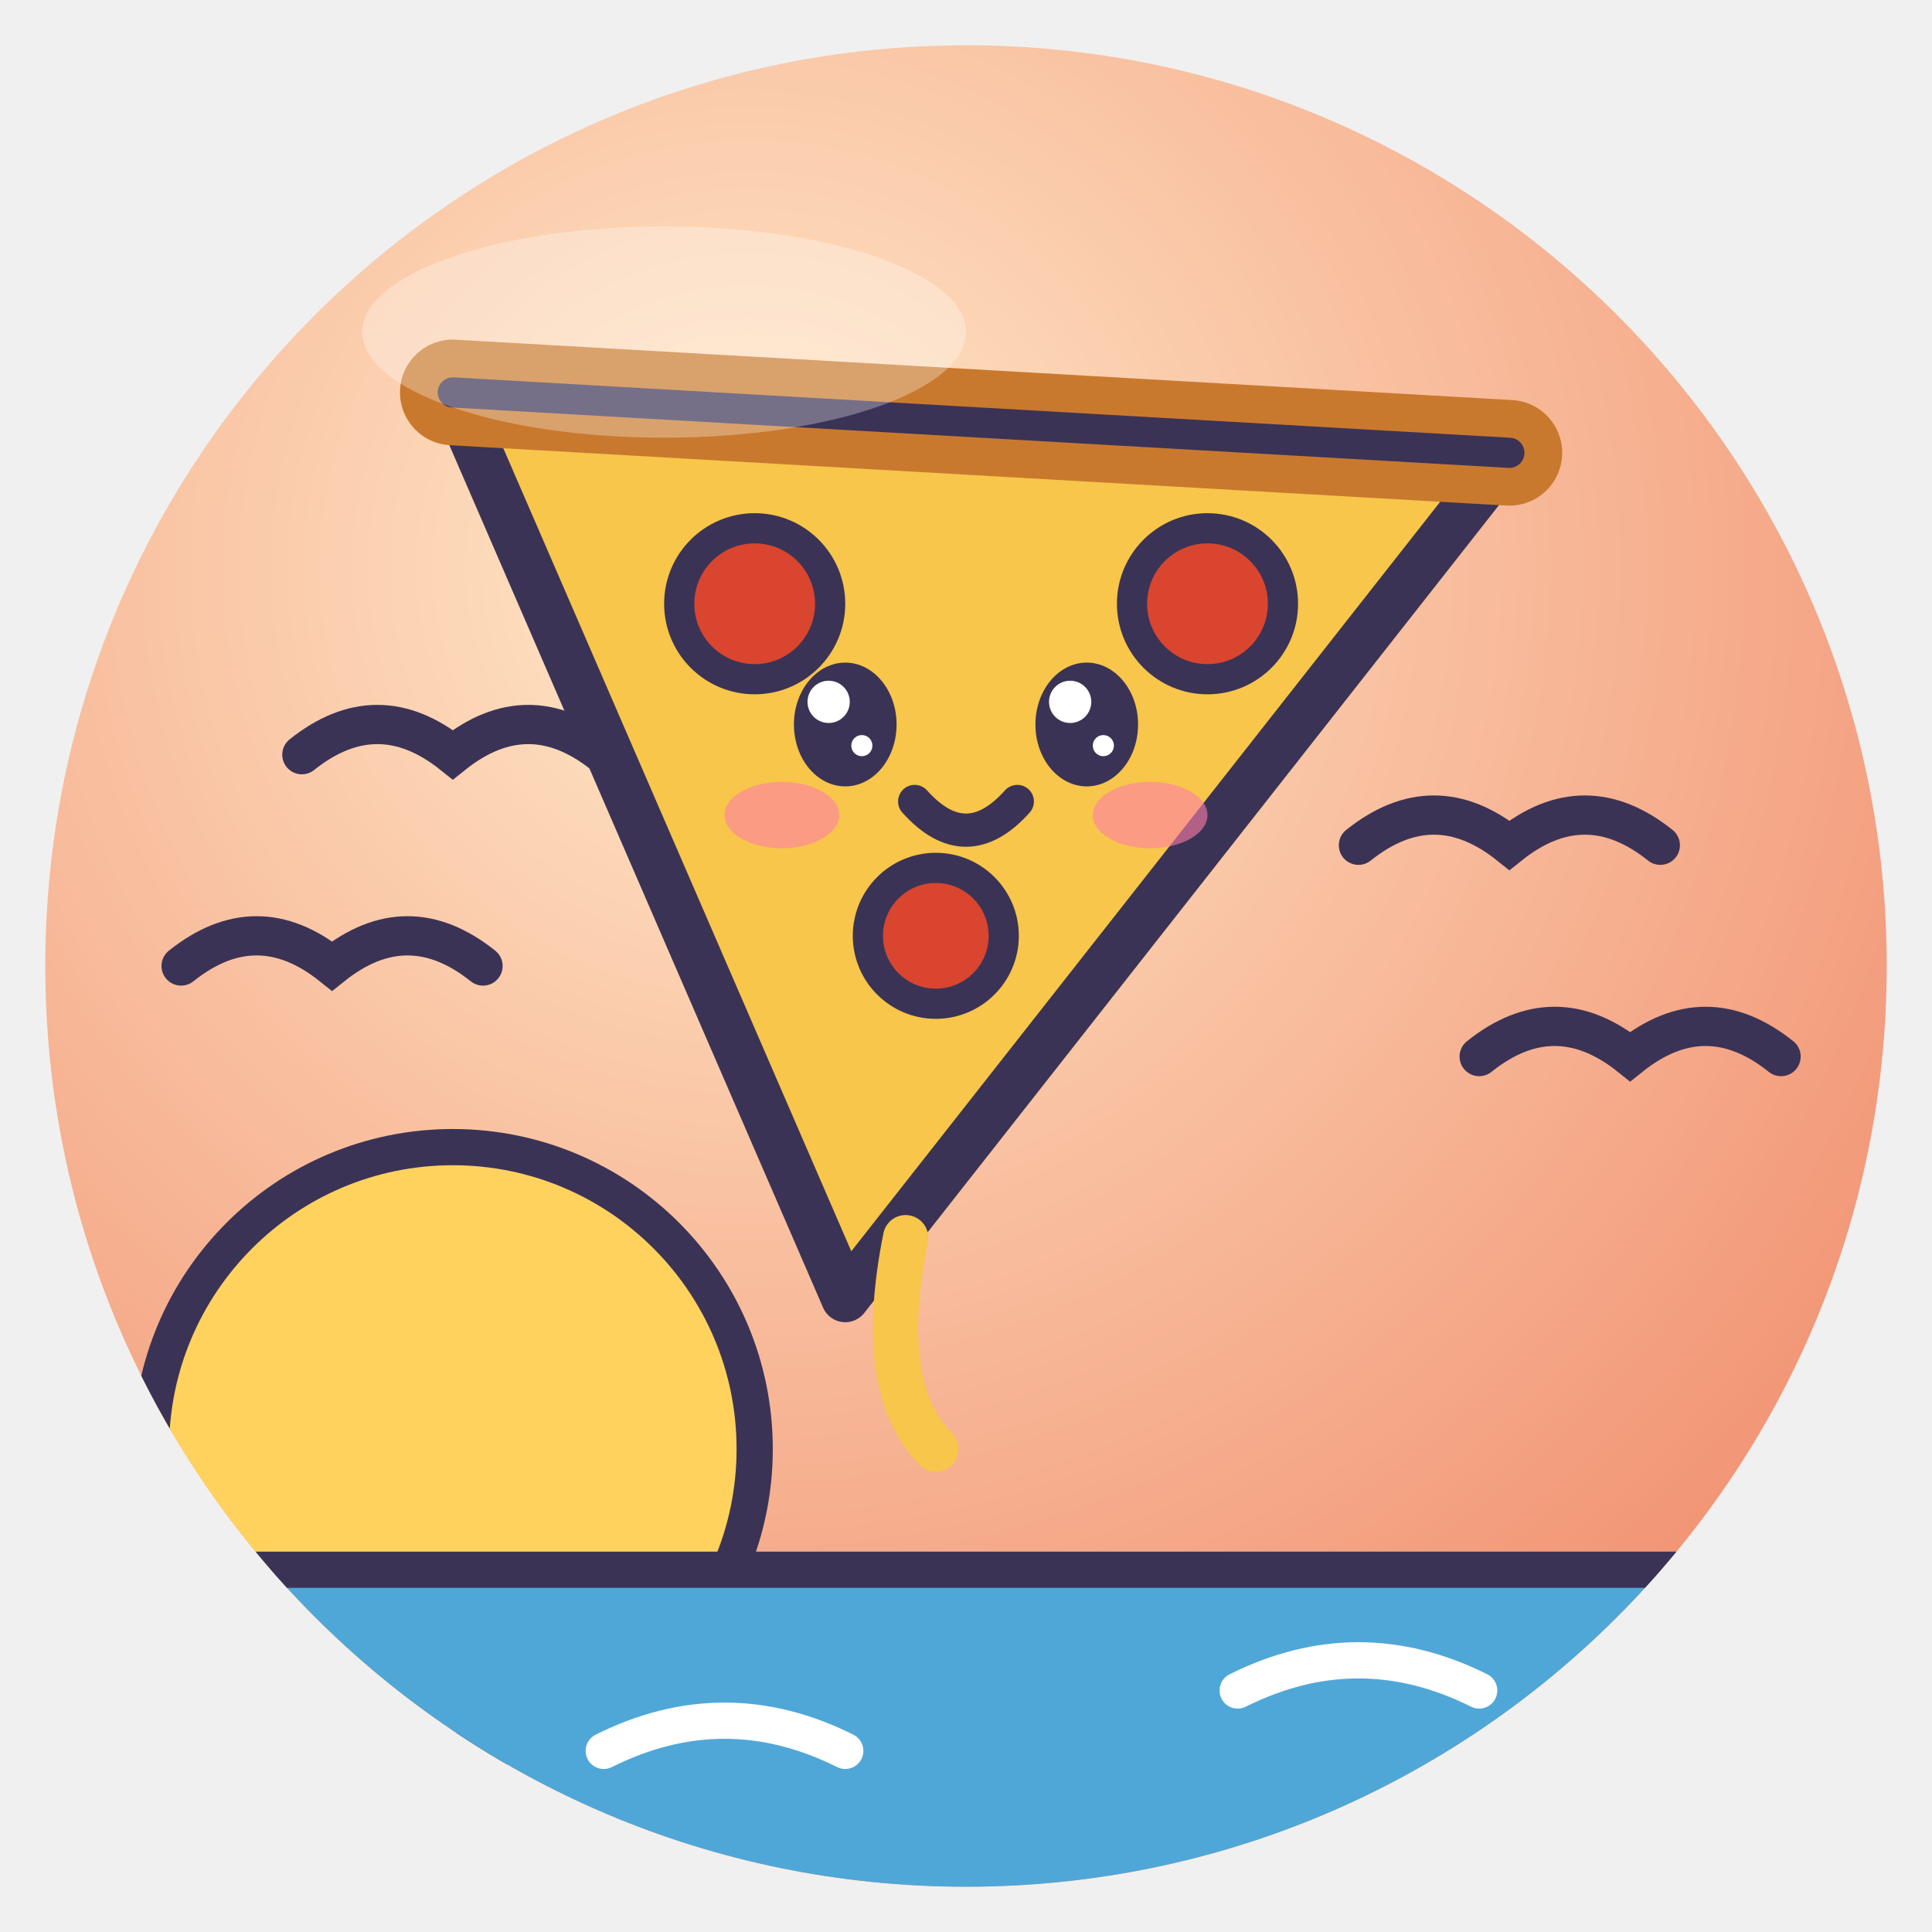
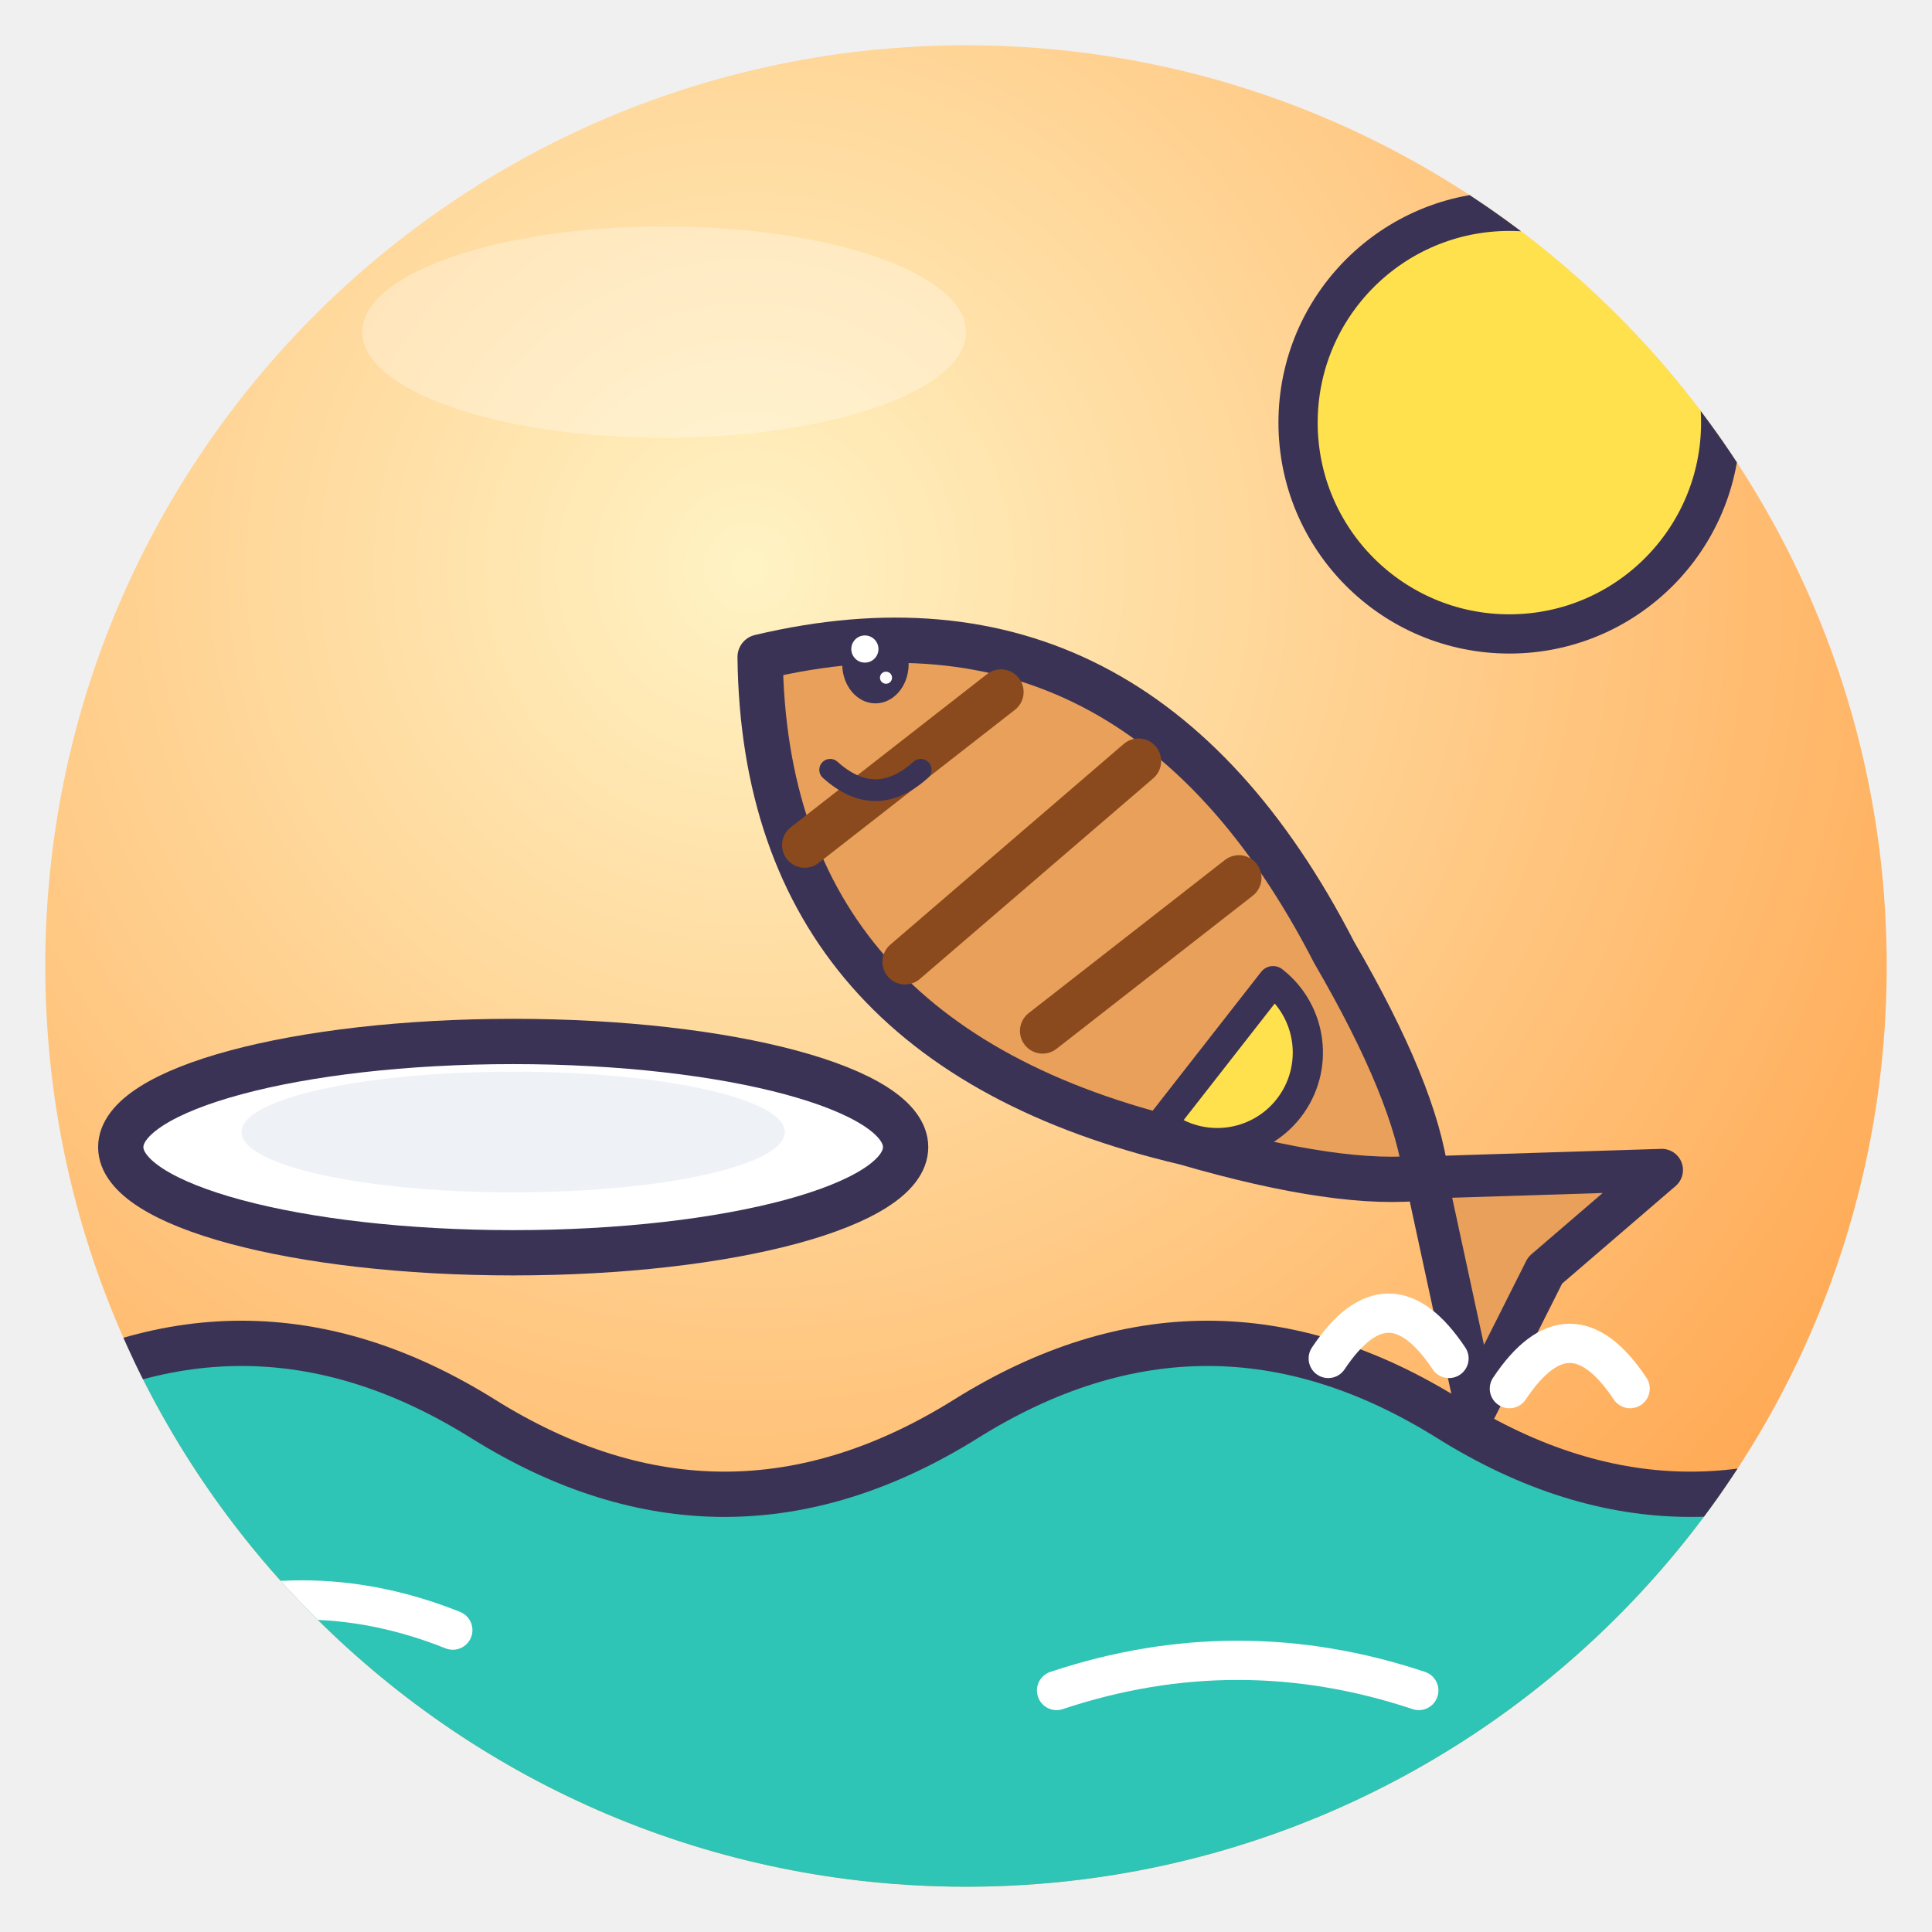
<svg xmlns="http://www.w3.org/2000/svg" viewBox="0 0 128 128" width="128" height="128">
  <defs>
    <radialGradient id="g" cx="38%" cy="28%" r="85%">
-       <stop offset="0" stop-color="#FFE9C9" />
-       <stop offset="1" stop-color="#F08A6A" />
+       <stop offset="0" stop-color="#FFF3C4" />
+       <stop offset="1" stop-color="#FF9F45" />
    </radialGradient>
    <clipPath id="c">
      <circle cx="64" cy="64" r="61" />
    </clipPath>
  </defs>
  <circle cx="64" cy="64" r="61" fill="url(#g)" />
  <g clip-path="url(#c)">
-     <circle cx="30" cy="96" r="20" fill="#FFD25E" stroke="#3B3355" stroke-linejoin="round" stroke-linecap="round" stroke-width="2.4" />
-     <path d="M0 104 L128 104 L128 128 L0 128Z" fill="#4FA7D8" stroke="#3B3355" stroke-linejoin="round" stroke-linecap="round" stroke-width="2.4" />
-     <path d="M8 112 Q16 108 24 112 M40 116 Q48 112 56 116 M82 112 Q90 108 98 112" fill="none" stroke="#fff" stroke-width="2.4" stroke-linecap="round" />
-     <path d="M30 26 L100 30 L56 86Z" fill="#F7C64A" stroke="#3B3355" stroke-width="3.2" stroke-linejoin="round" stroke-linecap="round" />
-     <path d="M30 26 L100 30" stroke="#C9792E" stroke-width="7" stroke-linecap="round" />
-     <path d="M30 26 L100 30" fill="none" stroke="#3B3355" stroke-linejoin="round" stroke-linecap="round" stroke-width="2" />
-     <circle cx="50" cy="40" r="5" fill="#D9452E" stroke="#3B3355" stroke-linejoin="round" stroke-linecap="round" stroke-width="2" />
-     <circle cx="80" cy="40" r="5" fill="#D9452E" stroke="#3B3355" stroke-linejoin="round" stroke-linecap="round" stroke-width="2" />
-     <circle cx="62" cy="62" r="4.5" fill="#D9452E" stroke="#3B3355" stroke-linejoin="round" stroke-linecap="round" stroke-width="2" />
-     <path d="M60 82 Q58 92 62 96" fill="none" stroke="#F7C64A" stroke-width="3" stroke-linecap="round" />
-     <ellipse cx="56" cy="48" rx="3.4" ry="4.1" fill="#3B3355" />
-     <circle cx="54.9" cy="46.5" r="1.4" fill="#fff" />
-     <circle cx="57.1" cy="49.4" r="0.7" fill="#fff" />
-     <ellipse cx="72" cy="48" rx="3.4" ry="4.1" fill="#3B3355" />
-     <circle cx="70.9" cy="46.5" r="1.4" fill="#fff" />
-     <circle cx="73.1" cy="49.4" r="0.7" fill="#fff" />
-     <ellipse cx="51.8" cy="54.0" rx="3.8" ry="2.2" fill="#FF7FA8" opacity=".6" />
-     <ellipse cx="76.2" cy="54.0" rx="3.8" ry="2.2" fill="#FF7FA8" opacity=".6" />
-     <path d="M60.6 53.1 Q64 56.9 67.4 53.1" fill="none" stroke="#3B3355" stroke-linejoin="round" stroke-linecap="round" stroke-width="2.2" />
-     <g fill="none" stroke="#3B3355" stroke-width="2.6" stroke-linecap="round">
-       <path d="M90 56 Q95 52 100 56 Q105 52 110 56" />
-       <path d="M98 70 Q103 66 108 70 Q113 66 118 70" />
-       <path d="M20 50 Q25 46 30 50 Q35 46 40 50" />
-       <path d="M12 64 Q17 60 22 64 Q27 60 32 64" />
+     <circle cx="100" cy="28" r="14" fill="#FFE14D" stroke="#3B3355" stroke-linejoin="round" stroke-linecap="round" stroke-width="2.6" />
+     <path d="M100 8 V2 M118 18 l5 -3 M120 34 l6 2" fill="none" stroke="#FFFFFF" stroke-width="3" stroke-linecap="round" />
+     <path d="M0 94 Q16 84 32 94 T64 94 T96 94 T128 94 V128 H0 Z" fill="#2EC4B6" stroke="#3B3355" stroke-linejoin="round" stroke-linecap="round" stroke-width="3" />
+     <path d="M10 108 Q20 104 30 108 M70 112 Q82 108 94 112" fill="none" stroke="#FFFFFF" stroke-width="2.6" stroke-linecap="round" />
+     <ellipse cx="34" cy="76" rx="26" ry="7" fill="#FFFFFF" stroke="#3B3355" stroke-linejoin="round" stroke-linecap="round" stroke-width="3" />
+     <ellipse cx="34" cy="75" rx="18" ry="4" fill="#EEF2F6" />
+     <g transform="rotate(38 74 62)">
+       <path d="M44 62 Q60 42 86 54 Q96 58 100 62 Q96 66 86 70 Q60 82 44 62 Z" fill="#E9A05A" stroke="#3B3355" stroke-linejoin="round" stroke-linecap="round" stroke-width="3" />
+       <path d="M100 62 L112 52 L110 62 L112 72 Z" fill="#E9A05A" stroke="#3B3355" stroke-linejoin="round" stroke-linecap="round" stroke-width="2.8" />
+       <path d="M58 54 L54 70 M68 52 L64 72 M78 54 L74 70" fill="none" stroke="#8A4A1E" stroke-width="3" stroke-linecap="round" />
+       <path d="M84 58 A6 6 0 0 1 84 70 Z" fill="#FFE14D" stroke="#3B3355" stroke-linejoin="round" stroke-linecap="round" stroke-width="2" />
    </g>
+     <ellipse cx="58" cy="44" rx="2.2" ry="2.6" fill="#3B3355" />
+     <circle cx="57.3" cy="43.0" r="0.9" fill="#fff" />
+     <circle cx="58.7" cy="44.9" r="0.4" fill="#fff" />
+     <path d="M55 51 Q58 53.7 61 51" fill="none" stroke="#3B3355" stroke-linejoin="round" stroke-linecap="round" stroke-width="1.44" />
+     <path d="M88 90 Q92 84 96 90 M100 92 Q104 86 108 92" fill="none" stroke="#FFFFFF" stroke-width="2.6" stroke-linecap="round" />
  </g>
  <ellipse cx="44" cy="22" rx="20" ry="7" fill="#fff" opacity=".3" />
</svg>
